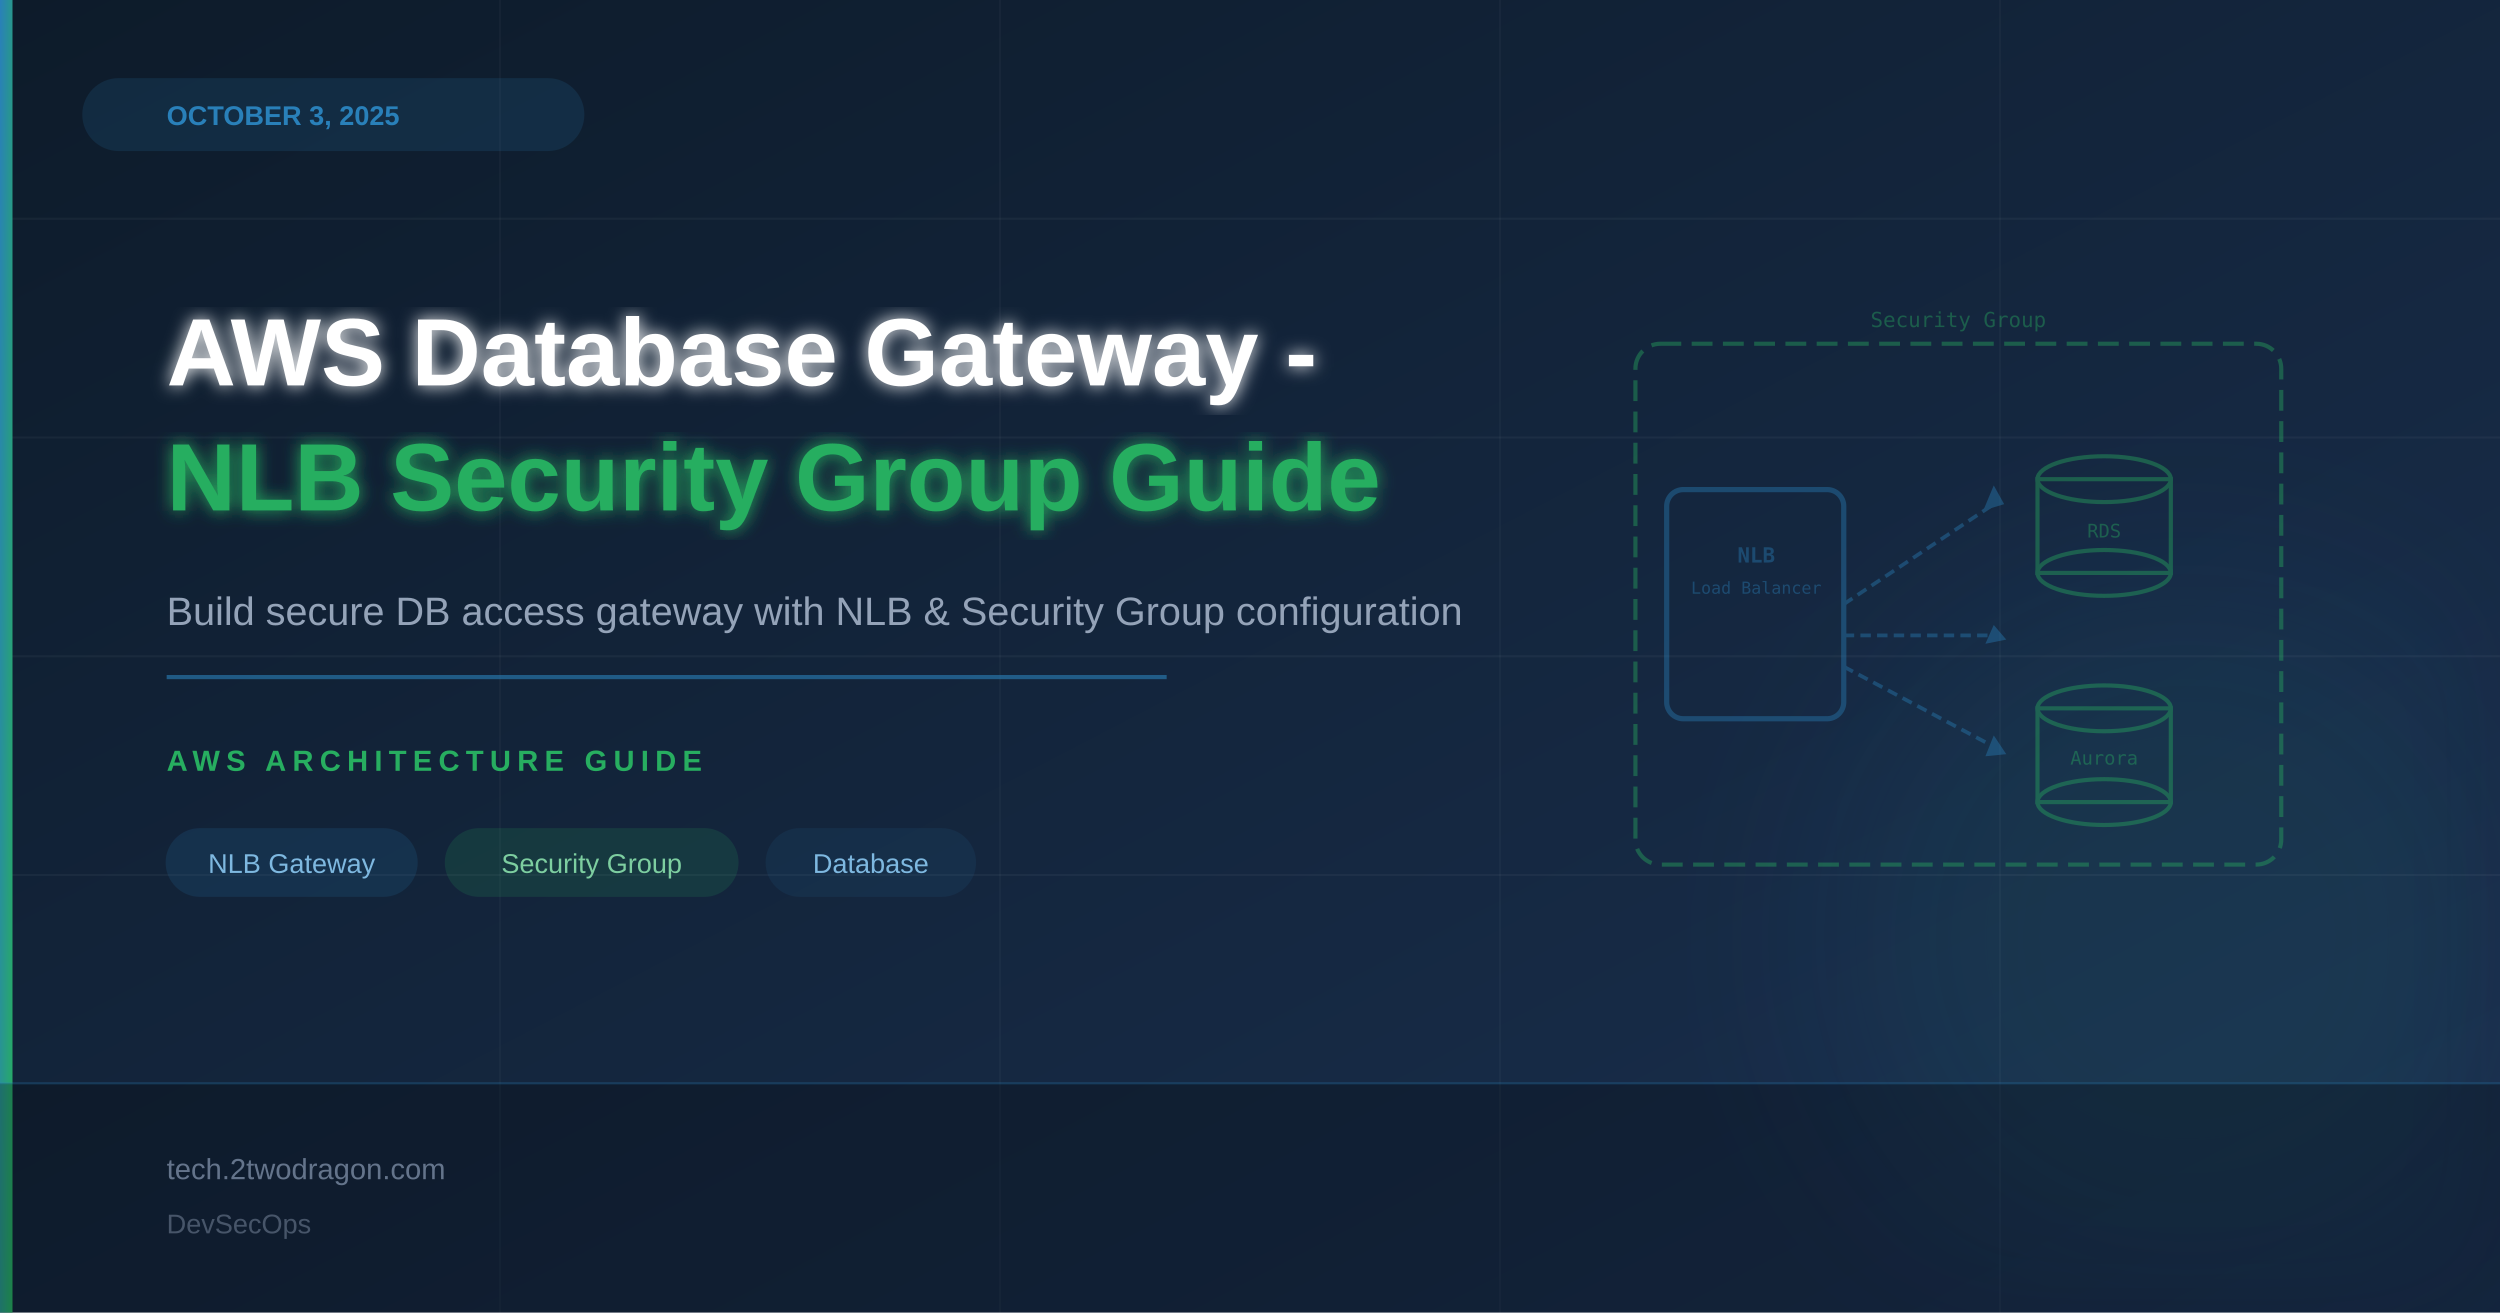
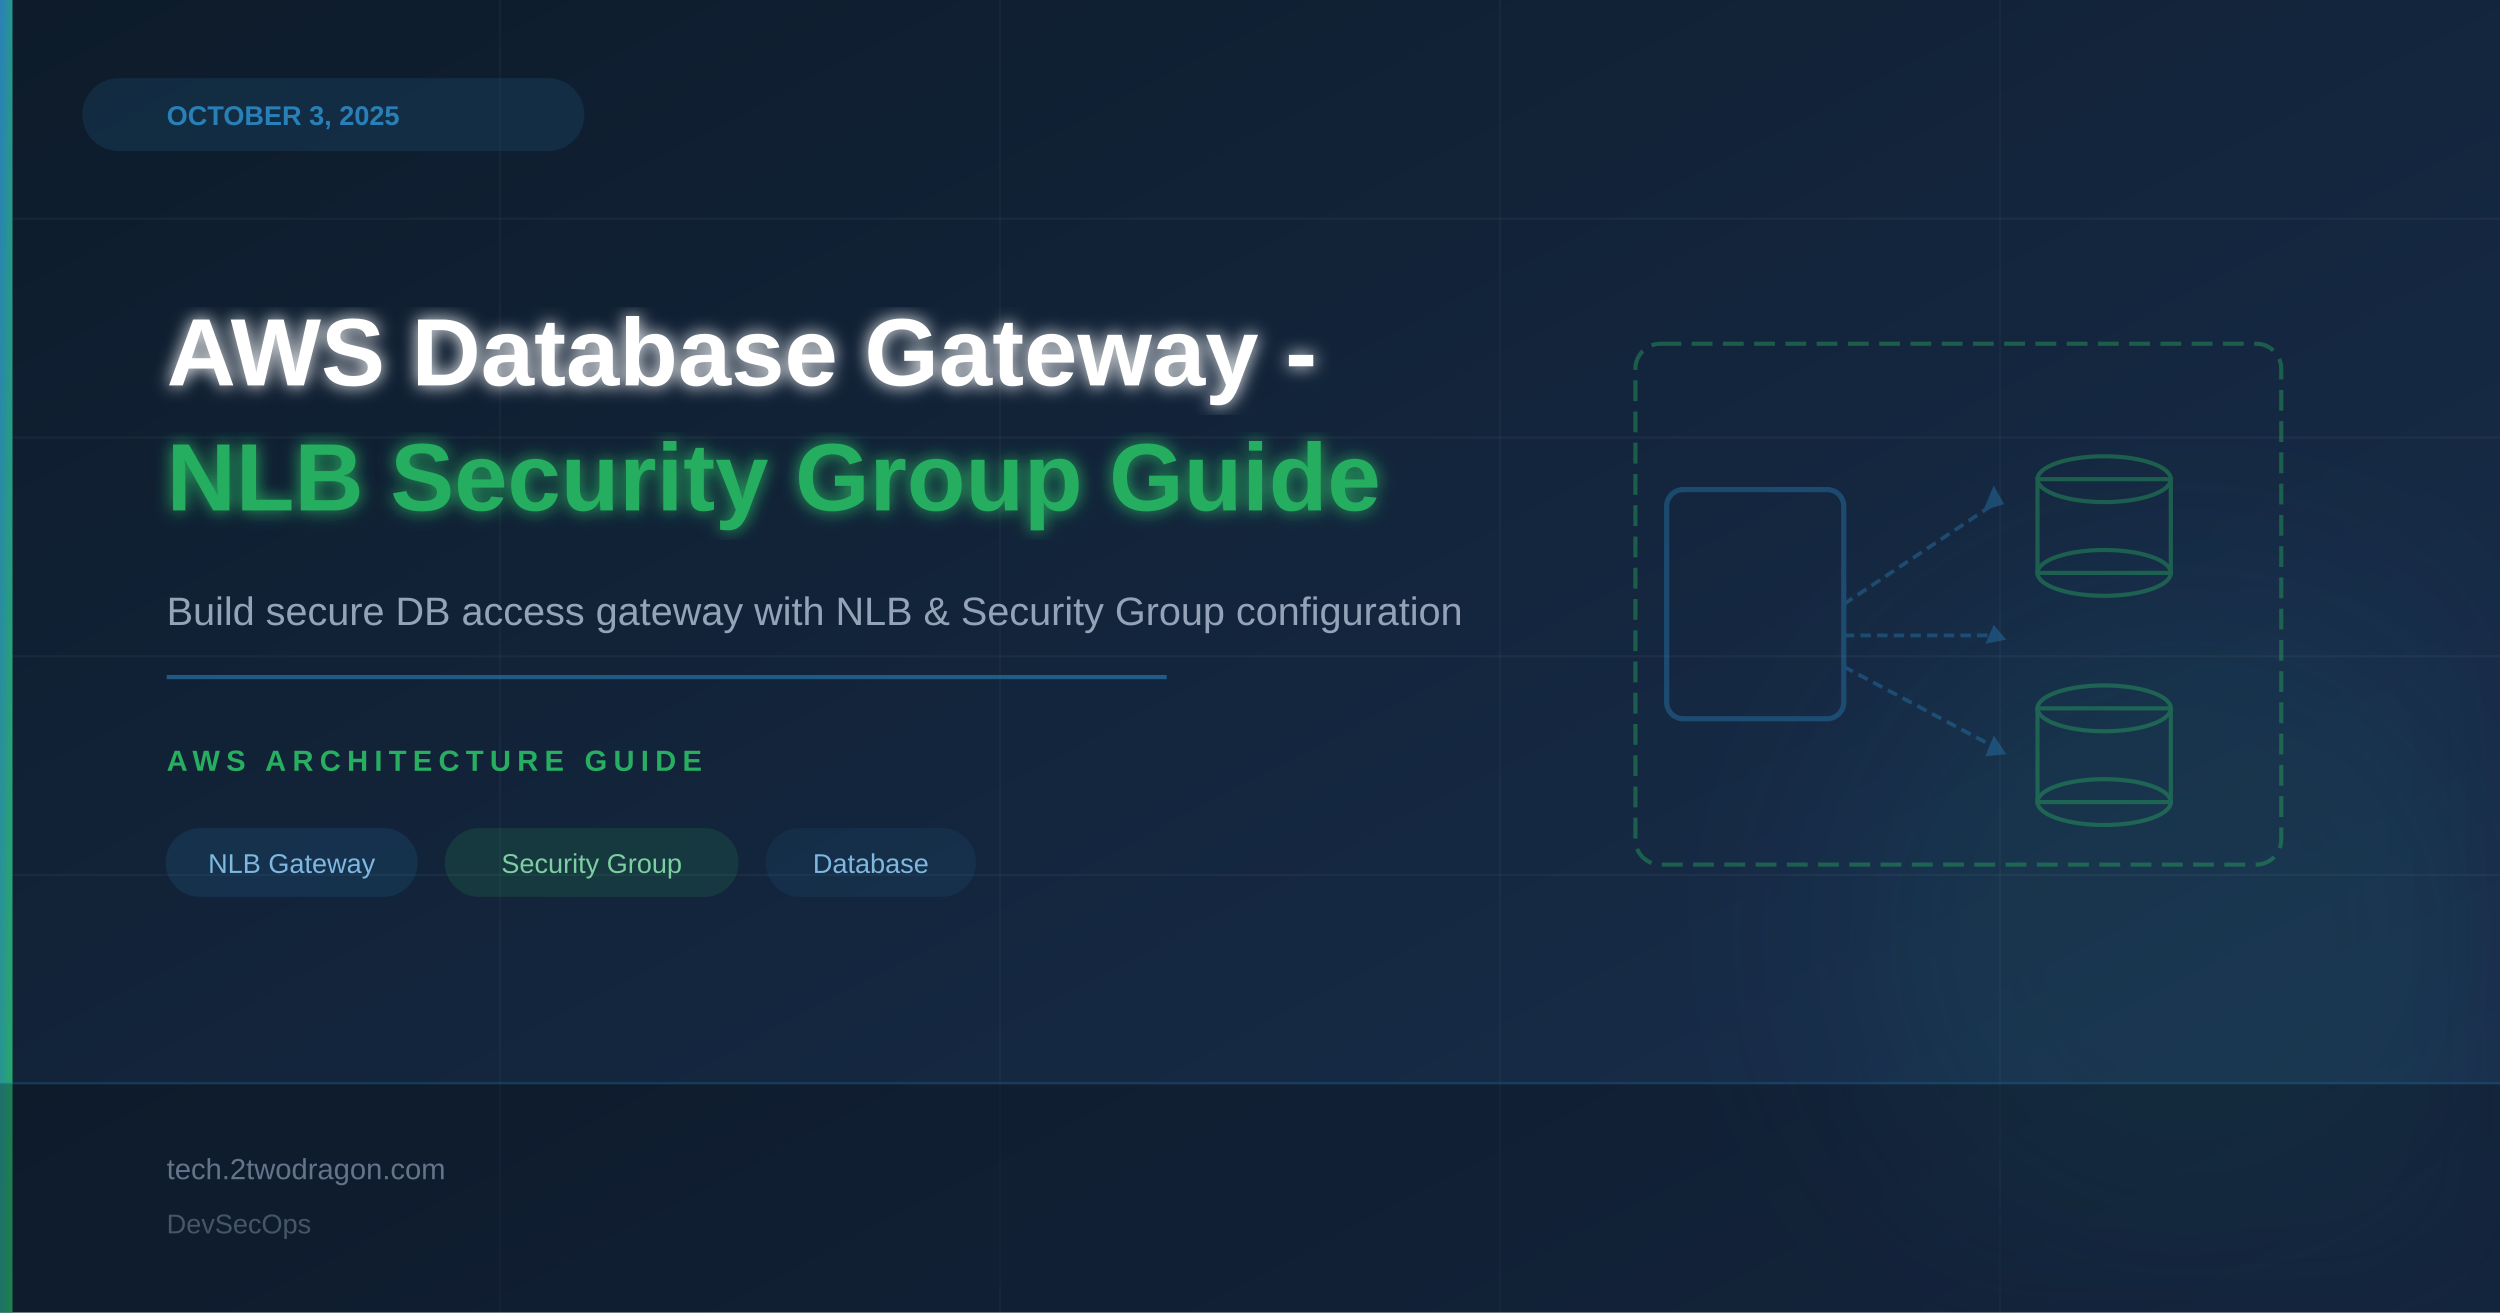
<svg xmlns="http://www.w3.org/2000/svg" viewBox="0 0 1200 630" width="1200" height="630">
  <defs>
    <linearGradient id="bg" x1="0%" y1="0%" x2="100%" y2="100%">
      <stop offset="0%" stop-color="#0d1b2a" />
      <stop offset="100%" stop-color="#1a3050" />
    </linearGradient>
    <linearGradient id="accent" x1="0%" y1="0%" x2="100%" y2="100%">
      <stop offset="0%" stop-color="#2980b9" />
      <stop offset="100%" stop-color="#27ae60" />
    </linearGradient>
    <filter id="glow">
      <feGaussianBlur stdDeviation="4" result="b" />
      <feMerge>
        <feMergeNode in="b" />
        <feMergeNode in="SourceGraphic" />
      </feMerge>
    </filter>
    <filter id="sg">
      <feGaussianBlur stdDeviation="30" />
    </filter>
  </defs>
  <rect width="1200" height="630" fill="url(#bg)" />
  <circle cx="1050" cy="450" r="200" fill="#2980b9" opacity="0.05" filter="url(#sg)" />
  <circle cx="1050" cy="450" r="140" fill="#27ae60" opacity="0.05" filter="url(#sg)" />
  <line x1="0" y1="105" x2="1200" y2="105" stroke="rgba(255,255,255,0.04)" stroke-width="1" />
  <line x1="0" y1="210" x2="1200" y2="210" stroke="rgba(255,255,255,0.04)" stroke-width="1" />
  <line x1="0" y1="315" x2="1200" y2="315" stroke="rgba(255,255,255,0.04)" stroke-width="1" />
  <line x1="0" y1="420" x2="1200" y2="420" stroke="rgba(255,255,255,0.04)" stroke-width="1" />
  <line x1="240" y1="0" x2="240" y2="630" stroke="rgba(255,255,255,0.03)" stroke-width="1" />
  <line x1="480" y1="0" x2="480" y2="630" stroke="rgba(255,255,255,0.03)" stroke-width="1" />
  <line x1="720" y1="0" x2="720" y2="630" stroke="rgba(255,255,255,0.03)" stroke-width="1" />
  <line x1="960" y1="0" x2="960" y2="630" stroke="rgba(255,255,255,0.03)" stroke-width="1" />
  <g transform="translate(940,295)" opacity="0.4">
    <rect x="-155" y="-130" width="310" height="250" rx="12" fill="none" stroke="#27ae60" stroke-width="2" stroke-dasharray="10 5" />
-     <text x="0" y="-138" font-family="monospace" font-size="10" fill="#27ae60" text-anchor="middle">Security Group</text>
    <rect x="-140" y="-60" width="85" height="110" rx="8" fill="none" stroke="#2980b9" stroke-width="2.5" />
-     <text x="-97" y="-25" font-family="monospace" font-size="10" fill="#2980b9" text-anchor="middle" font-weight="bold">NLB</text>
-     <text x="-97" y="-10" font-family="monospace" font-size="8" fill="#2980b9" text-anchor="middle">Load Balancer</text>
    <line x1="-55" y1="-5" x2="20" y2="-55" stroke="#2980b9" stroke-width="1.8" stroke-dasharray="5 3" />
    <line x1="-55" y1="10" x2="20" y2="10" stroke="#2980b9" stroke-width="1.8" stroke-dasharray="5 3" />
    <line x1="-55" y1="25" x2="20" y2="65" stroke="#2980b9" stroke-width="1.8" stroke-dasharray="5 3" />
    <polygon points="17,-62 22,-53 12,-50" fill="#2980b9" />
    <polygon points="17,5 23,12 13,14" fill="#2980b9" />
    <polygon points="17,58 23,67 13,68" fill="#2980b9" />
    <ellipse cx="70" cy="-65" rx="32" ry="11" fill="none" stroke="#27ae60" stroke-width="2" />
    <rect x="38" y="-65" width="64" height="45" fill="none" stroke="#27ae60" stroke-width="2" />
    <ellipse cx="70" cy="-20" rx="32" ry="11" fill="none" stroke="#27ae60" stroke-width="2" />
-     <text x="70" y="-37" font-family="monospace" font-size="9" fill="#27ae60" text-anchor="middle">RDS</text>
    <ellipse cx="70" cy="45" rx="32" ry="11" fill="none" stroke="#27ae60" stroke-width="2" />
    <rect x="38" y="45" width="64" height="45" fill="none" stroke="#27ae60" stroke-width="2" />
    <ellipse cx="70" cy="90" rx="32" ry="11" fill="none" stroke="#27ae60" stroke-width="2" />
-     <text x="70" y="72" font-family="monospace" font-size="9" fill="#27ae60" text-anchor="middle">Aurora</text>
  </g>
  <rect x="0" y="0" width="6" height="630" fill="url(#accent)" />
  <rect x="40" y="38" width="240" height="34" rx="17" fill="#2980b9" opacity="0.15" stroke="#2980b9" stroke-width="1" />
  <text x="80" y="60" font-family="Arial,sans-serif" font-size="13" font-weight="bold" fill="#2980b9">OCTOBER 3, 2025</text>
  <text x="80" y="185" font-family="Arial,sans-serif" font-size="46" font-weight="bold" fill="#ffffff" filter="url(#glow)">AWS Database Gateway -</text>
  <text x="80" y="245" font-family="Arial,sans-serif" font-size="46" font-weight="bold" fill="#27ae60" filter="url(#glow)">NLB Security Group Guide</text>
  <text x="80" y="300" font-family="Arial,sans-serif" font-size="19" fill="#94a3b8">Build secure DB access gateway with NLB &amp; Security Group configuration</text>
  <line x1="80" y1="325" x2="560" y2="325" stroke="#2980b9" stroke-width="2" opacity="0.6" />
  <text x="80" y="370" font-family="Arial,sans-serif" font-size="14" font-weight="bold" fill="#27ae60" letter-spacing="3">AWS ARCHITECTURE GUIDE</text>
  <rect x="80" y="398" width="120" height="32" rx="16" fill="#2980b9" opacity="0.15" stroke="#2980b9" stroke-width="1" />
  <text x="140" y="419" font-family="Arial,sans-serif" font-size="13" fill="#7eb8e0" text-anchor="middle">NLB Gateway</text>
  <rect x="214" y="398" width="140" height="32" rx="16" fill="#27ae60" opacity="0.15" stroke="#27ae60" stroke-width="1" />
  <text x="284" y="419" font-family="Arial,sans-serif" font-size="13" fill="#7dcea0" text-anchor="middle">Security Group</text>
  <rect x="368" y="398" width="100" height="32" rx="16" fill="#2980b9" opacity="0.1" stroke="#2980b9" stroke-width="1" />
  <text x="418" y="419" font-family="Arial,sans-serif" font-size="13" fill="#7eb8e0" text-anchor="middle">Database</text>
  <rect x="0" y="520" width="1200" height="110" fill="#000000" opacity="0.25" />
  <line x1="0" y1="520" x2="1200" y2="520" stroke="#2980b9" stroke-width="1" opacity="0.3" />
  <text x="80" y="566" font-family="Arial,sans-serif" font-size="14" fill="#64748b">tech.2twodragon.com</text>
  <text x="80" y="592" font-family="Arial,sans-serif" font-size="13" fill="#475569">DevSecOps</text>
</svg>
